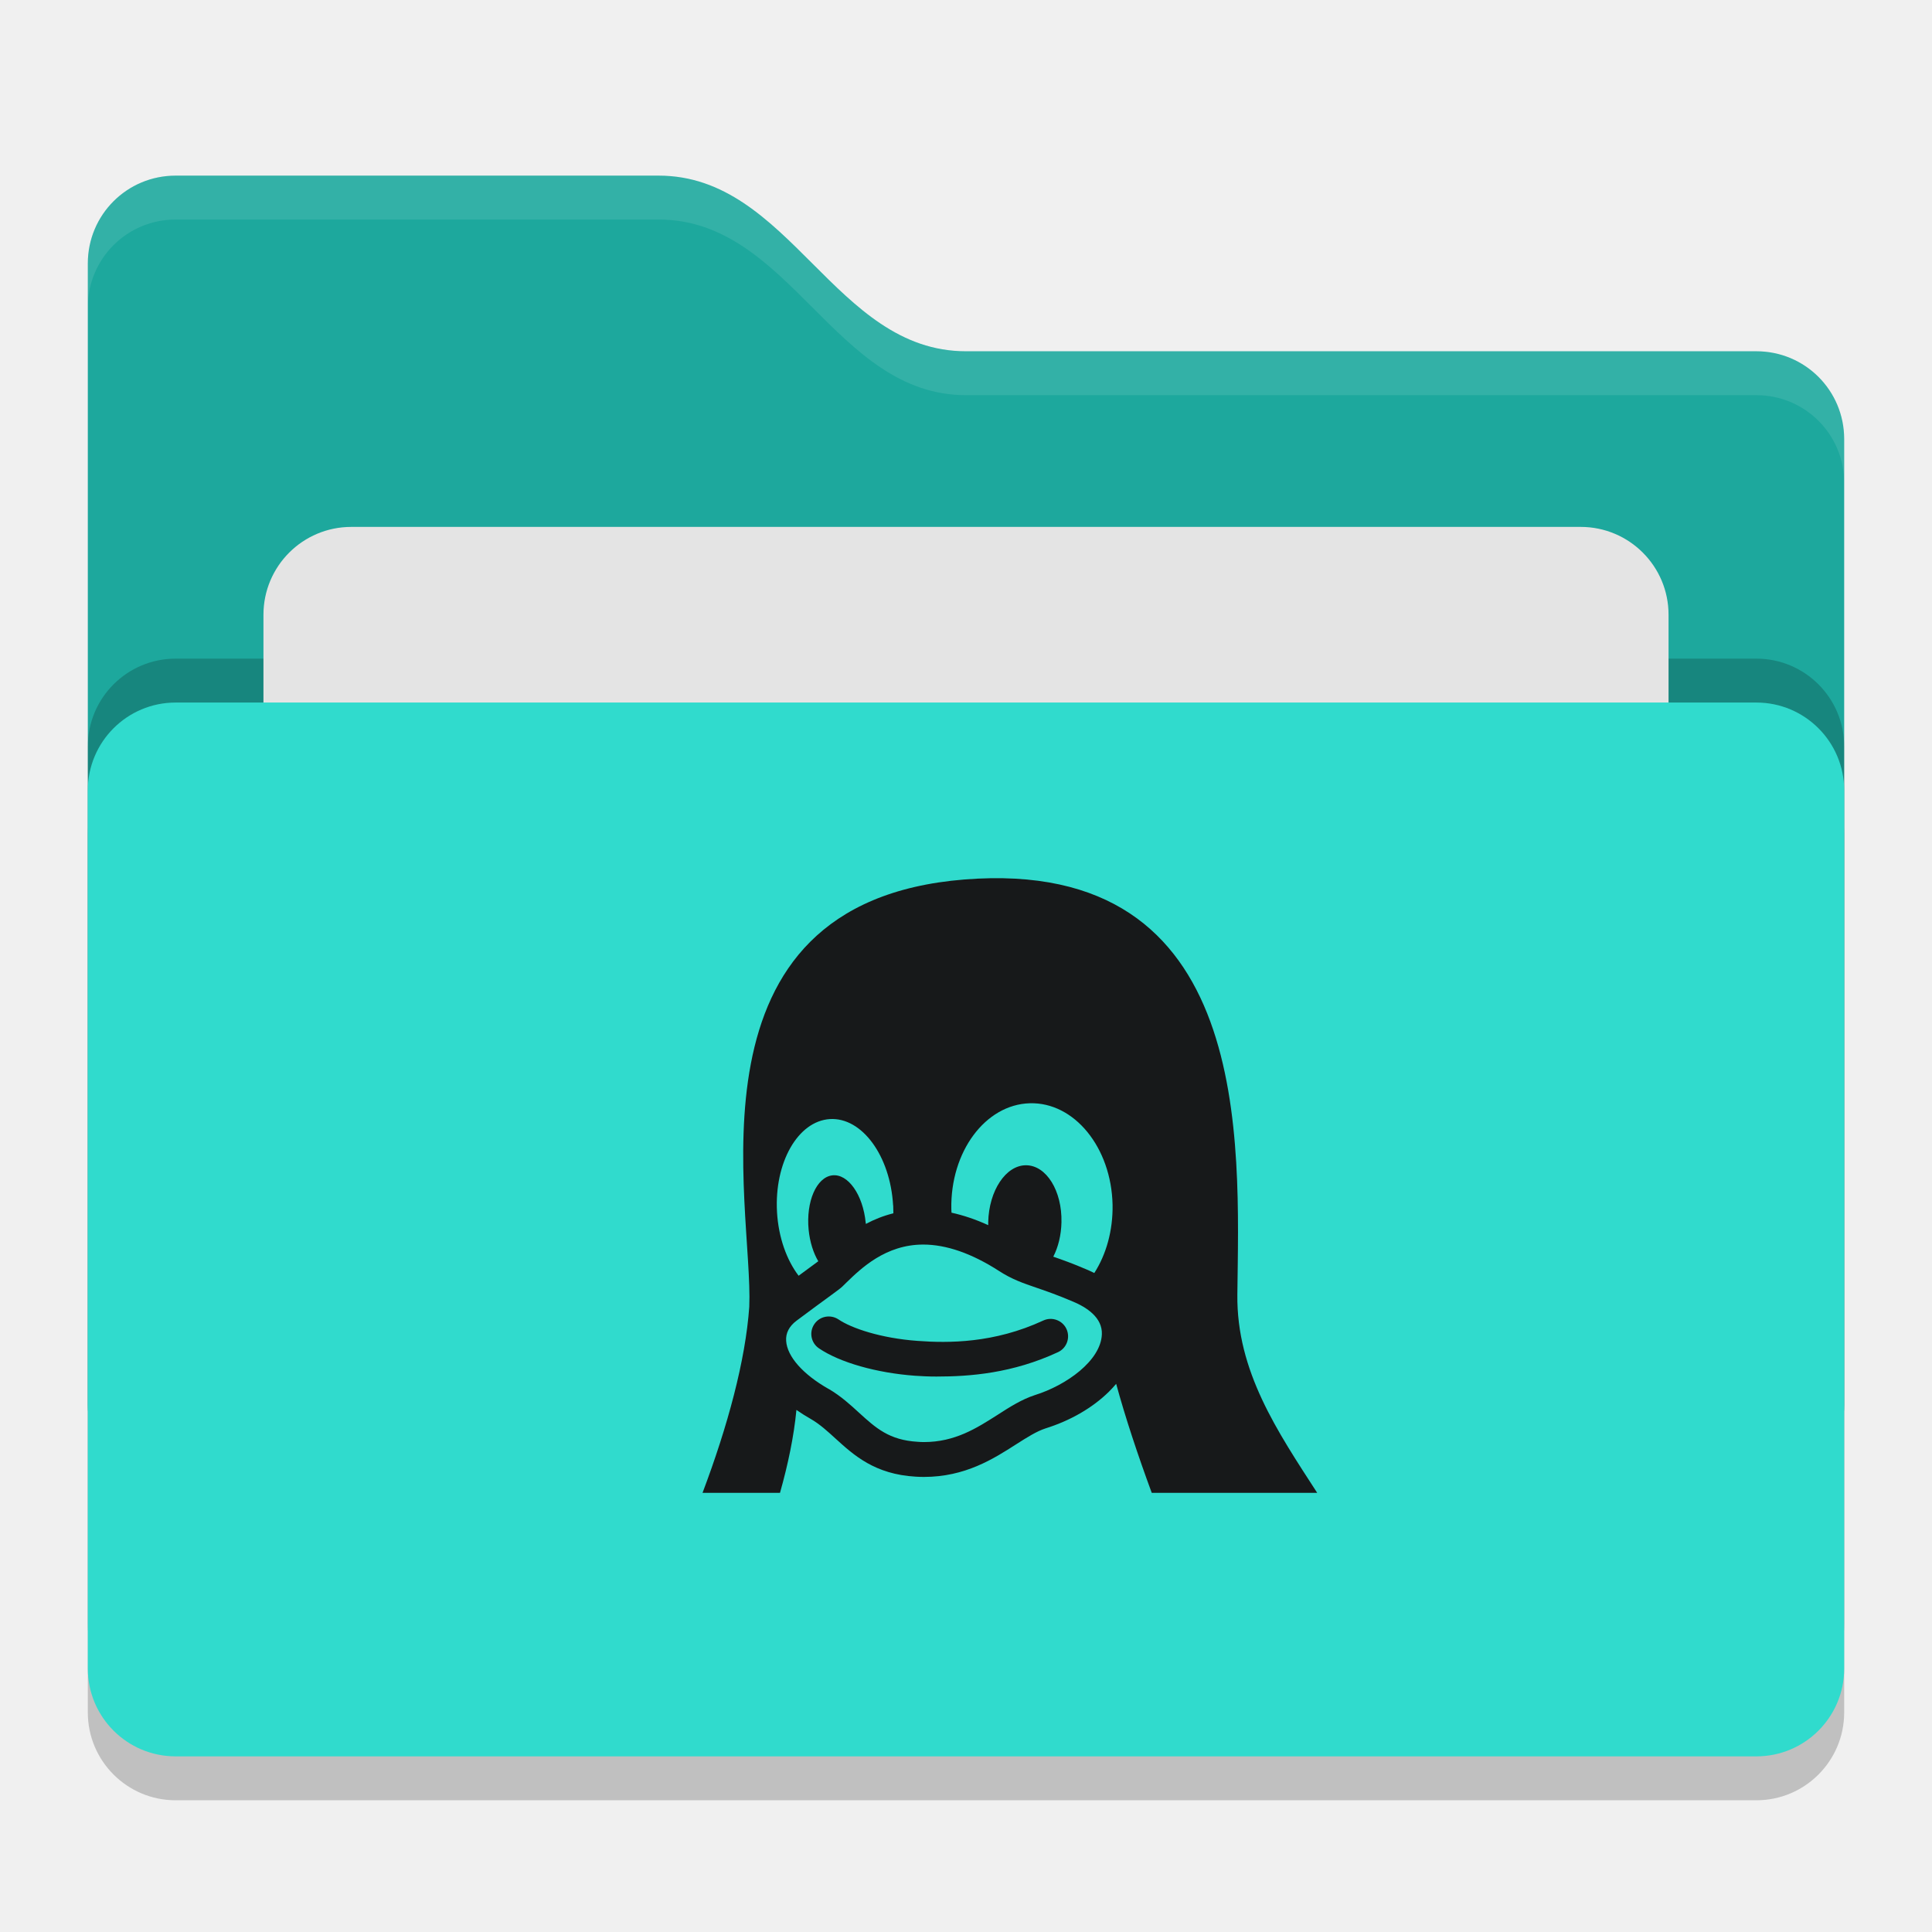
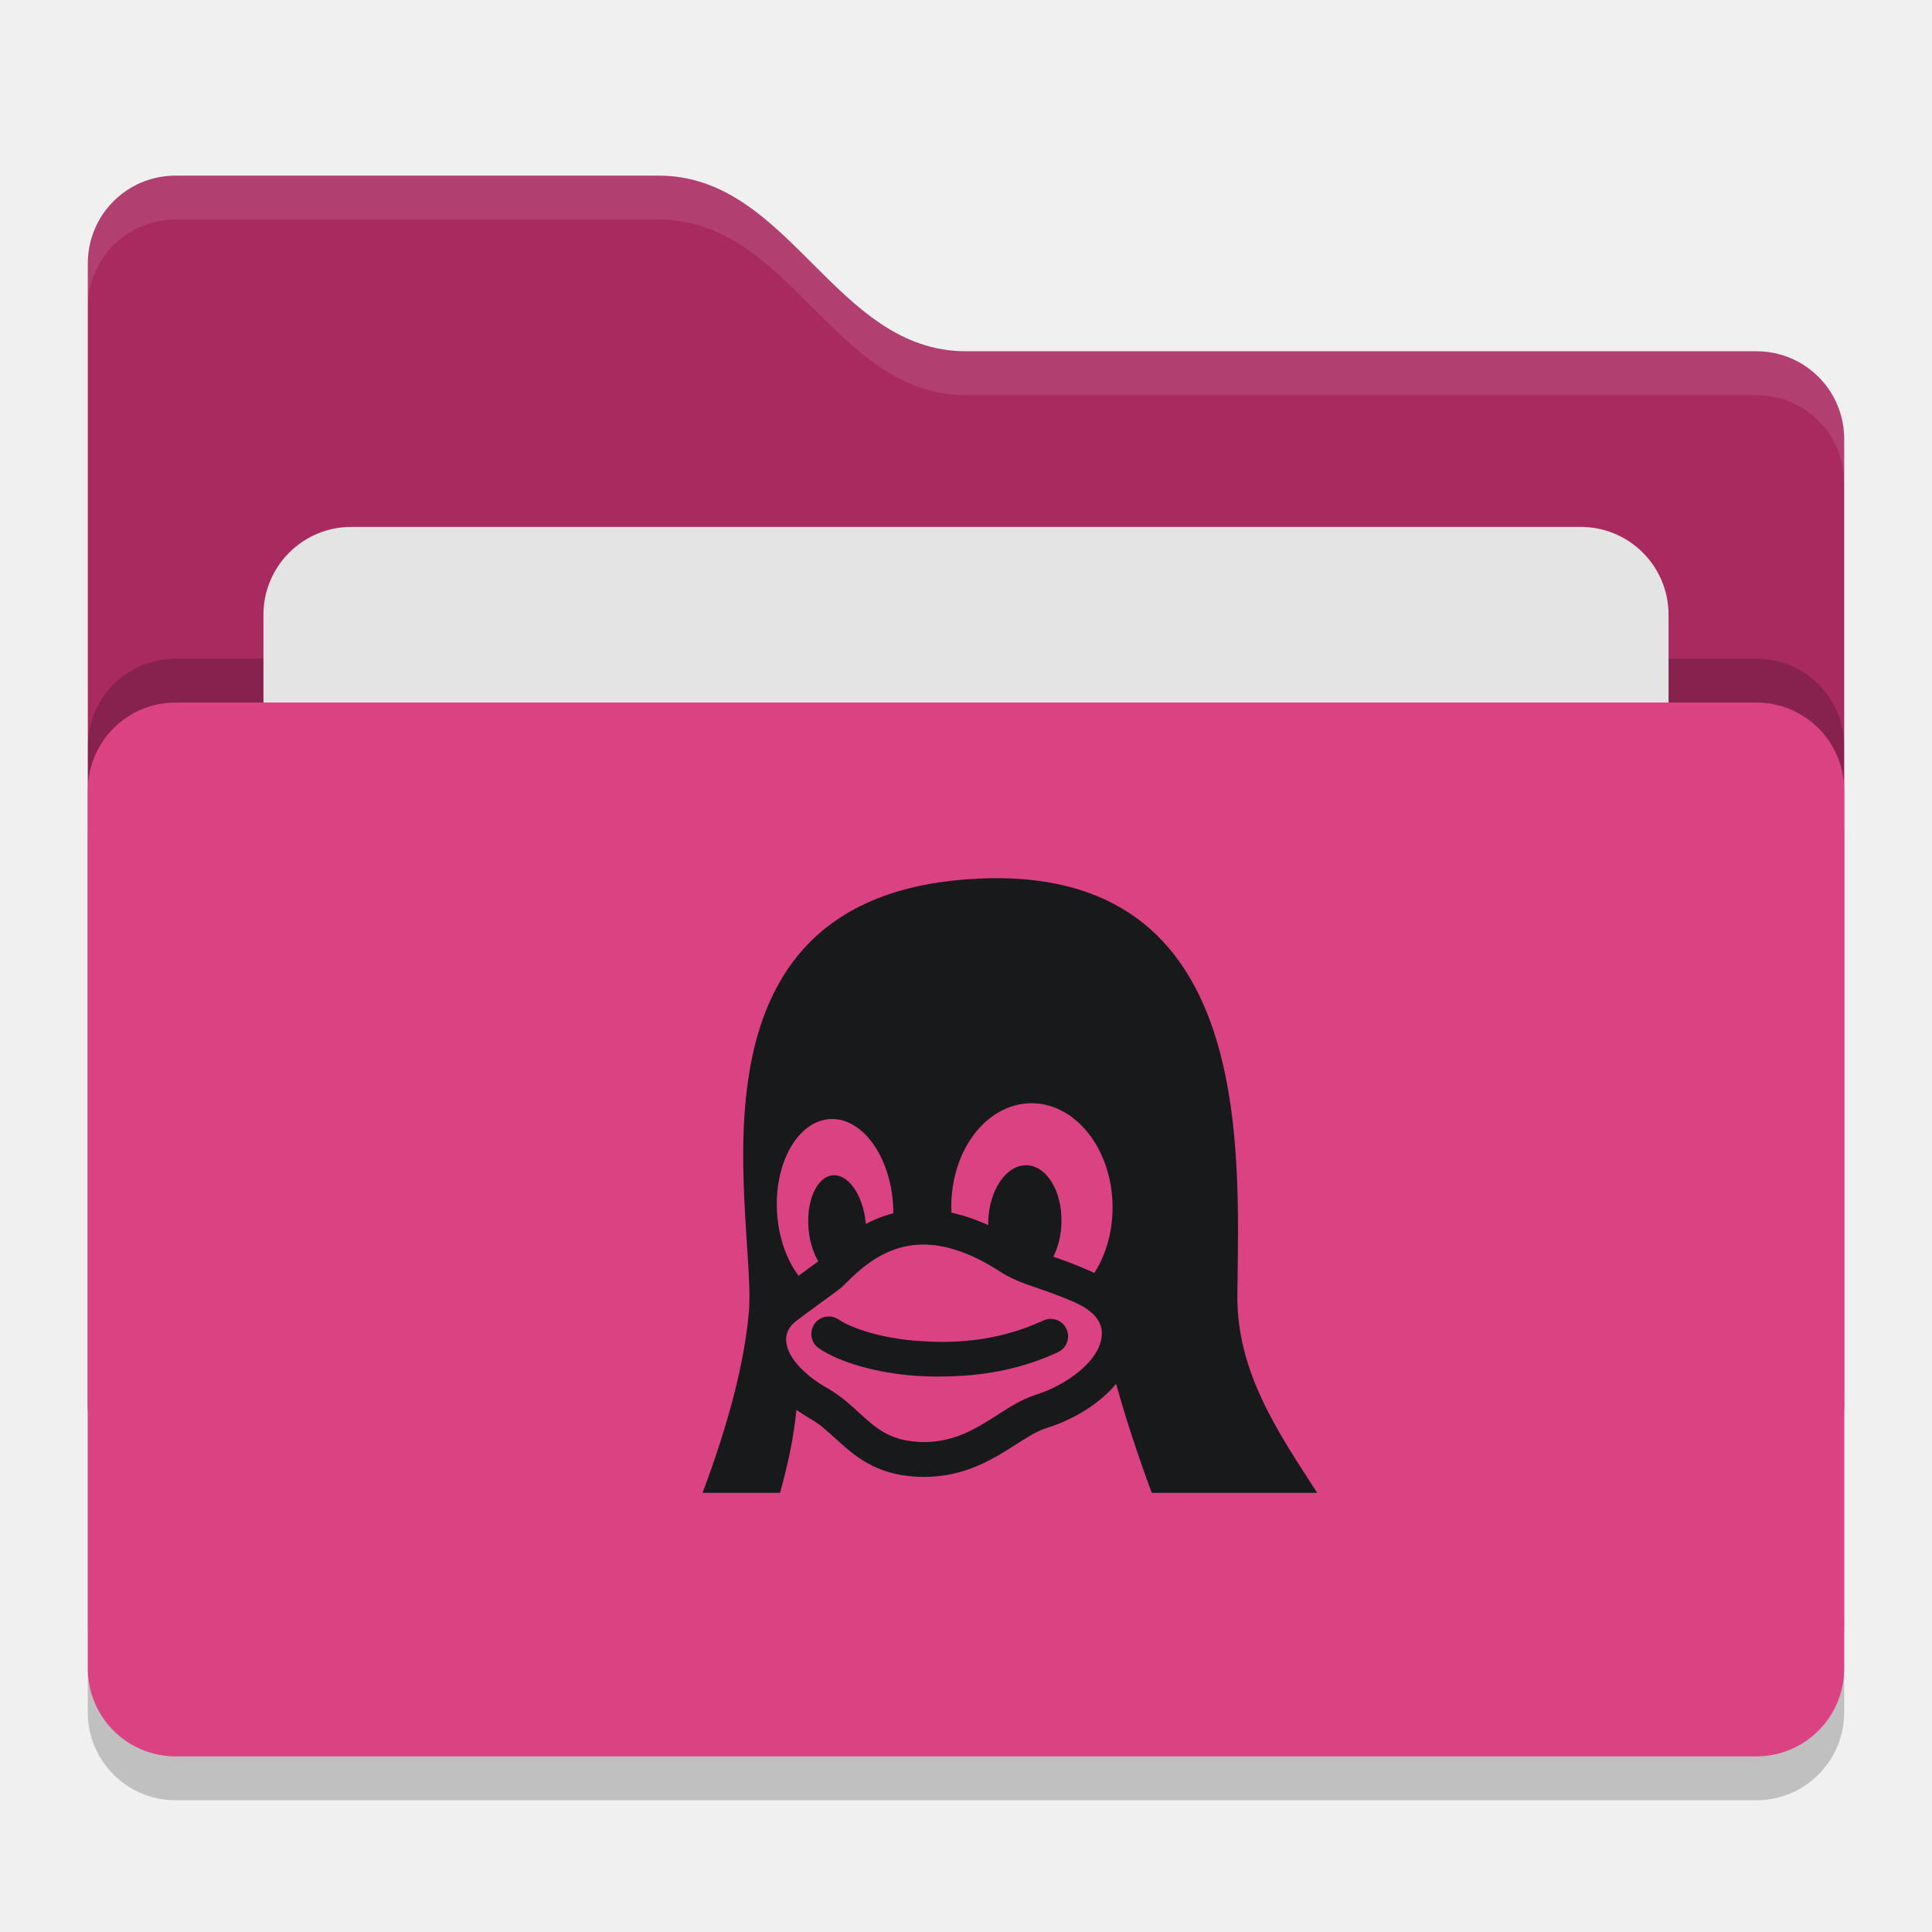
<svg xmlns="http://www.w3.org/2000/svg" width="22" height="22" version="1">
  <rect style="opacity:0.2" width="20" height="12" x="1" y="8.5" rx="1" ry="1" />
-   <path style="fill:#1da89d" d="M 1,16 C 1,16.554 1.446,17 2,17 H 20 C 20.554,17 21,16.554 21,16 V 5 C 21,4.446 20.554,4 20,4 H 11 C 9.5,4 9,2 7.5,2 H 2 C 1.446,2 1,2.446 1,3" />
+   <path style="fill:#a82a5f" d="M 1,16 C 1,16.554 1.446,17 2,17 H 20 C 20.554,17 21,16.554 21,16 V 5 C 21,4.446 20.554,4 20,4 H 11 C 9.5,4 9,2 7.5,2 H 2 C 1.446,2 1,2.446 1,3" />
  <rect style="opacity:0.2" width="20" height="12" x="1" y="7.5" rx="1" ry="1" />
  <rect style="fill:#e4e4e4" width="16" height="8" x="3" y="6" rx="1" ry="1" />
-   <rect style="fill:#30dbcd" width="20" height="12" x="1" y="8" rx="1" ry="1" />
+   <rect style="fill:#db4282" width="20" height="12" x="1" y="8" rx="1" ry="1" />
  <path style="opacity:0.1;fill:#ffffff" d="M 2,2 C 1.446,2 1,2.446 1,3 V 3.5 C 1,2.946 1.446,2.5 2,2.5 H 7.5 C 9,2.5 9.5,4.5 11,4.5 H 20 C 20.554,4.5 21,4.946 21,5.5 V 5 C 21,4.446 20.554,4 20,4 H 11 C 9.5,4 9,2 7.5,2 Z" />
  <path style="fill:#17191a" d="M 11.88,15.037 C 11.32,15.297 10.799,15.295 10.449,15.269 10.032,15.239 9.696,15.125 9.549,15.025 9.458,14.964 9.334,14.987 9.273,15.078 9.211,15.169 9.235,15.293 9.326,15.354 9.563,15.515 9.982,15.634 10.421,15.666 10.495,15.671 10.576,15.675 10.664,15.675 11.045,15.675 11.53,15.638 12.048,15.397 12.147,15.351 12.19,15.233 12.144,15.133 12.098,15.034 11.979,14.991 11.88,15.037 Z M 14.09,14.742 C 14.109,13.015 14.286,9.751 10.98,10.015 7.715,10.278 8.581,13.726 8.532,14.881 8.489,15.492 8.287,16.239 8,16.999 H 8.882 C 8.973,16.677 9.04,16.358 9.069,16.055 9.122,16.092 9.179,16.128 9.239,16.162 9.338,16.22 9.423,16.298 9.513,16.38 9.723,16.571 9.961,16.788 10.427,16.815 10.458,16.817 10.49,16.818 10.52,16.818 10.991,16.818 11.313,16.612 11.572,16.446 11.696,16.367 11.803,16.299 11.904,16.266 12.191,16.176 12.441,16.031 12.628,15.847 12.657,15.818 12.684,15.789 12.71,15.758 12.814,16.14 12.957,16.57 13.115,16.999 H 14.999 C 14.547,16.3 14.08,15.616 14.09,14.742 Z M 8.848,13.803 C 8.848,13.803 8.848,13.803 8.848,13.802 8.816,13.239 9.086,12.765 9.451,12.743 9.816,12.722 10.138,13.162 10.17,13.726 10.17,13.726 10.171,13.726 10.171,13.726 10.172,13.756 10.173,13.786 10.173,13.816 10.057,13.845 9.953,13.887 9.86,13.937 9.859,13.932 9.859,13.928 9.858,13.924 V 13.924 C 9.827,13.604 9.656,13.362 9.477,13.384 9.297,13.406 9.177,13.683 9.208,14.003 9.208,14.003 9.208,14.003 9.208,14.003 9.222,14.143 9.262,14.268 9.318,14.362 9.304,14.373 9.264,14.402 9.219,14.435 9.185,14.46 9.144,14.49 9.094,14.527 8.958,14.348 8.865,14.092 8.848,13.803 Z M 12.547,15.196 C 12.534,15.494 12.144,15.774 11.785,15.886 L 11.782,15.887 C 11.633,15.936 11.499,16.021 11.358,16.112 11.121,16.263 10.875,16.421 10.521,16.421 10.497,16.421 10.473,16.42 10.45,16.418 10.125,16.399 9.973,16.261 9.781,16.086 9.68,15.993 9.575,15.898 9.44,15.818 L 9.437,15.817 C 9.145,15.652 8.963,15.447 8.952,15.269 8.946,15.18 8.986,15.103 9.069,15.04 9.251,14.904 9.373,14.815 9.454,14.756 9.544,14.69 9.571,14.67 9.591,14.651 9.605,14.638 9.62,14.623 9.637,14.606 9.804,14.444 10.084,14.172 10.513,14.172 10.776,14.172 11.066,14.273 11.375,14.472 11.521,14.567 11.648,14.611 11.809,14.666 11.919,14.704 12.044,14.747 12.212,14.819 L 12.215,14.82 C 12.371,14.885 12.556,15.002 12.547,15.196 Z M 12.461,14.496 C 12.431,14.481 12.4,14.467 12.367,14.453 12.216,14.388 12.095,14.345 11.994,14.31 12.05,14.201 12.084,14.065 12.087,13.918 V 13.918 C 12.095,13.56 11.915,13.27 11.684,13.269 11.454,13.268 11.261,13.558 11.253,13.916 V 13.916 C 11.253,13.928 11.253,13.94 11.253,13.951 11.111,13.886 10.971,13.839 10.835,13.809 10.834,13.796 10.833,13.782 10.833,13.769 V 13.769 C 10.82,13.116 11.22,12.577 11.727,12.563 12.234,12.549 12.655,13.067 12.669,13.719 V 13.719 C 12.674,14.014 12.596,14.286 12.461,14.496 Z" />
</svg>
